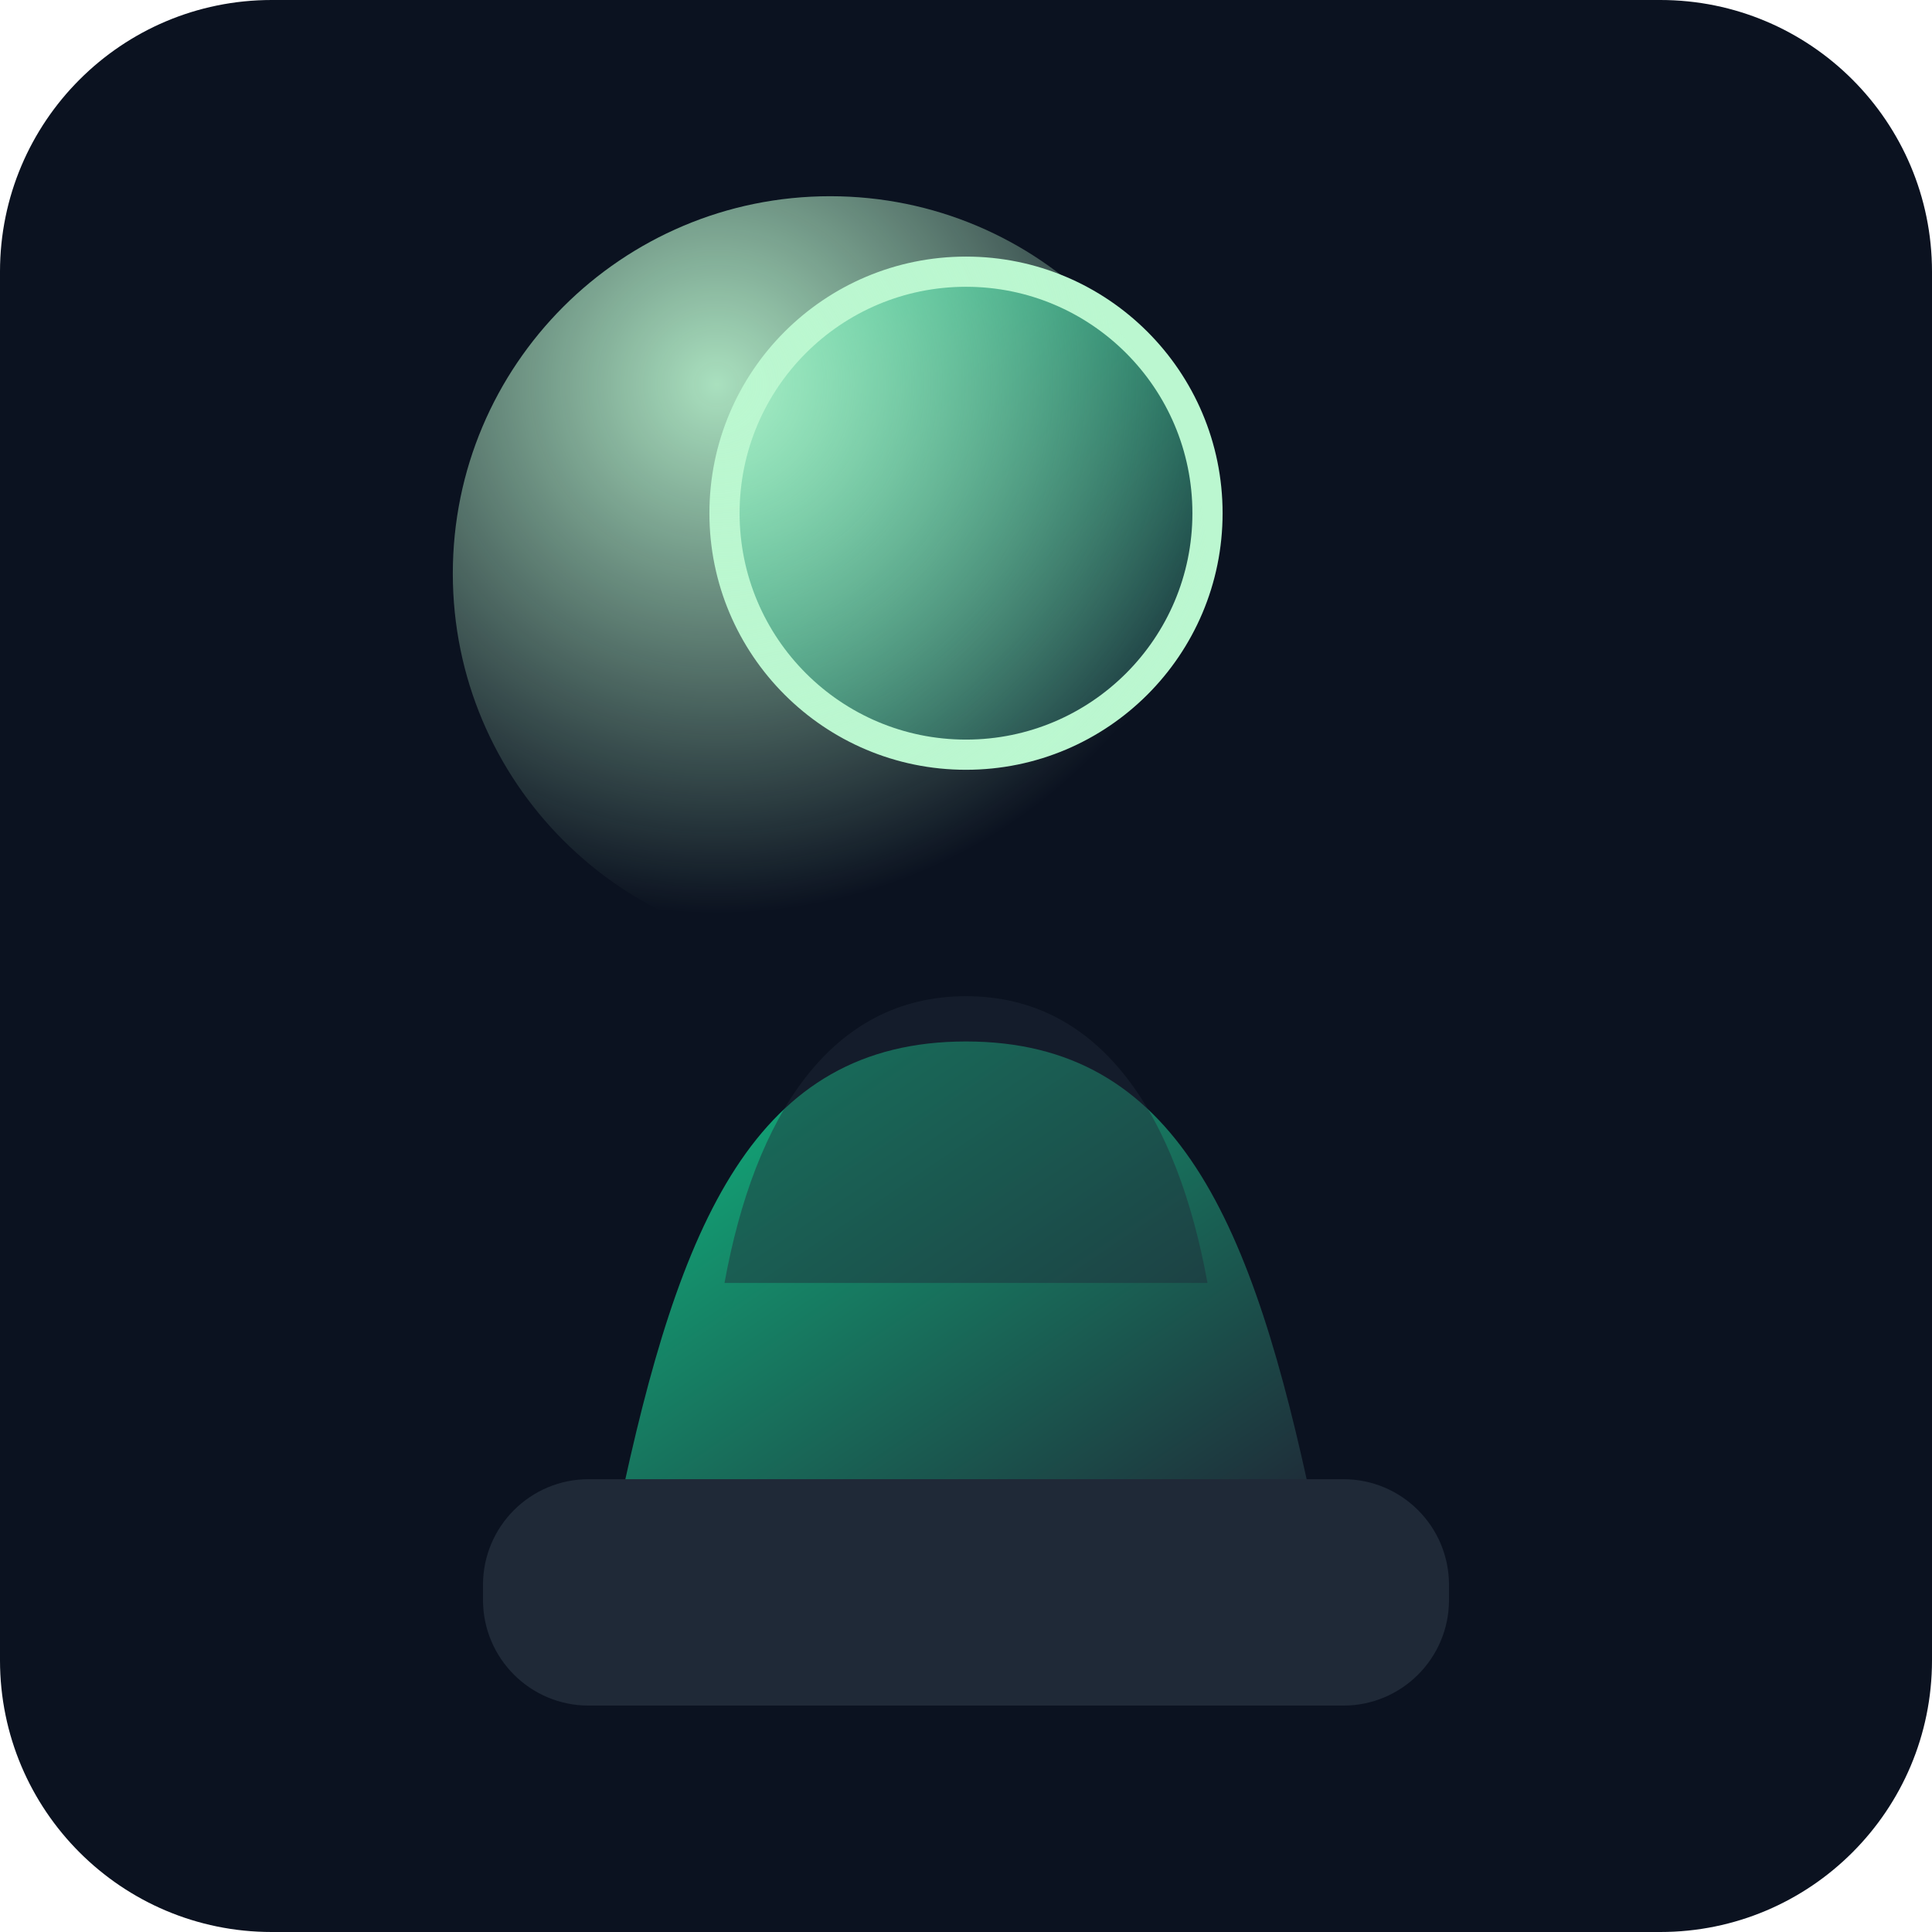
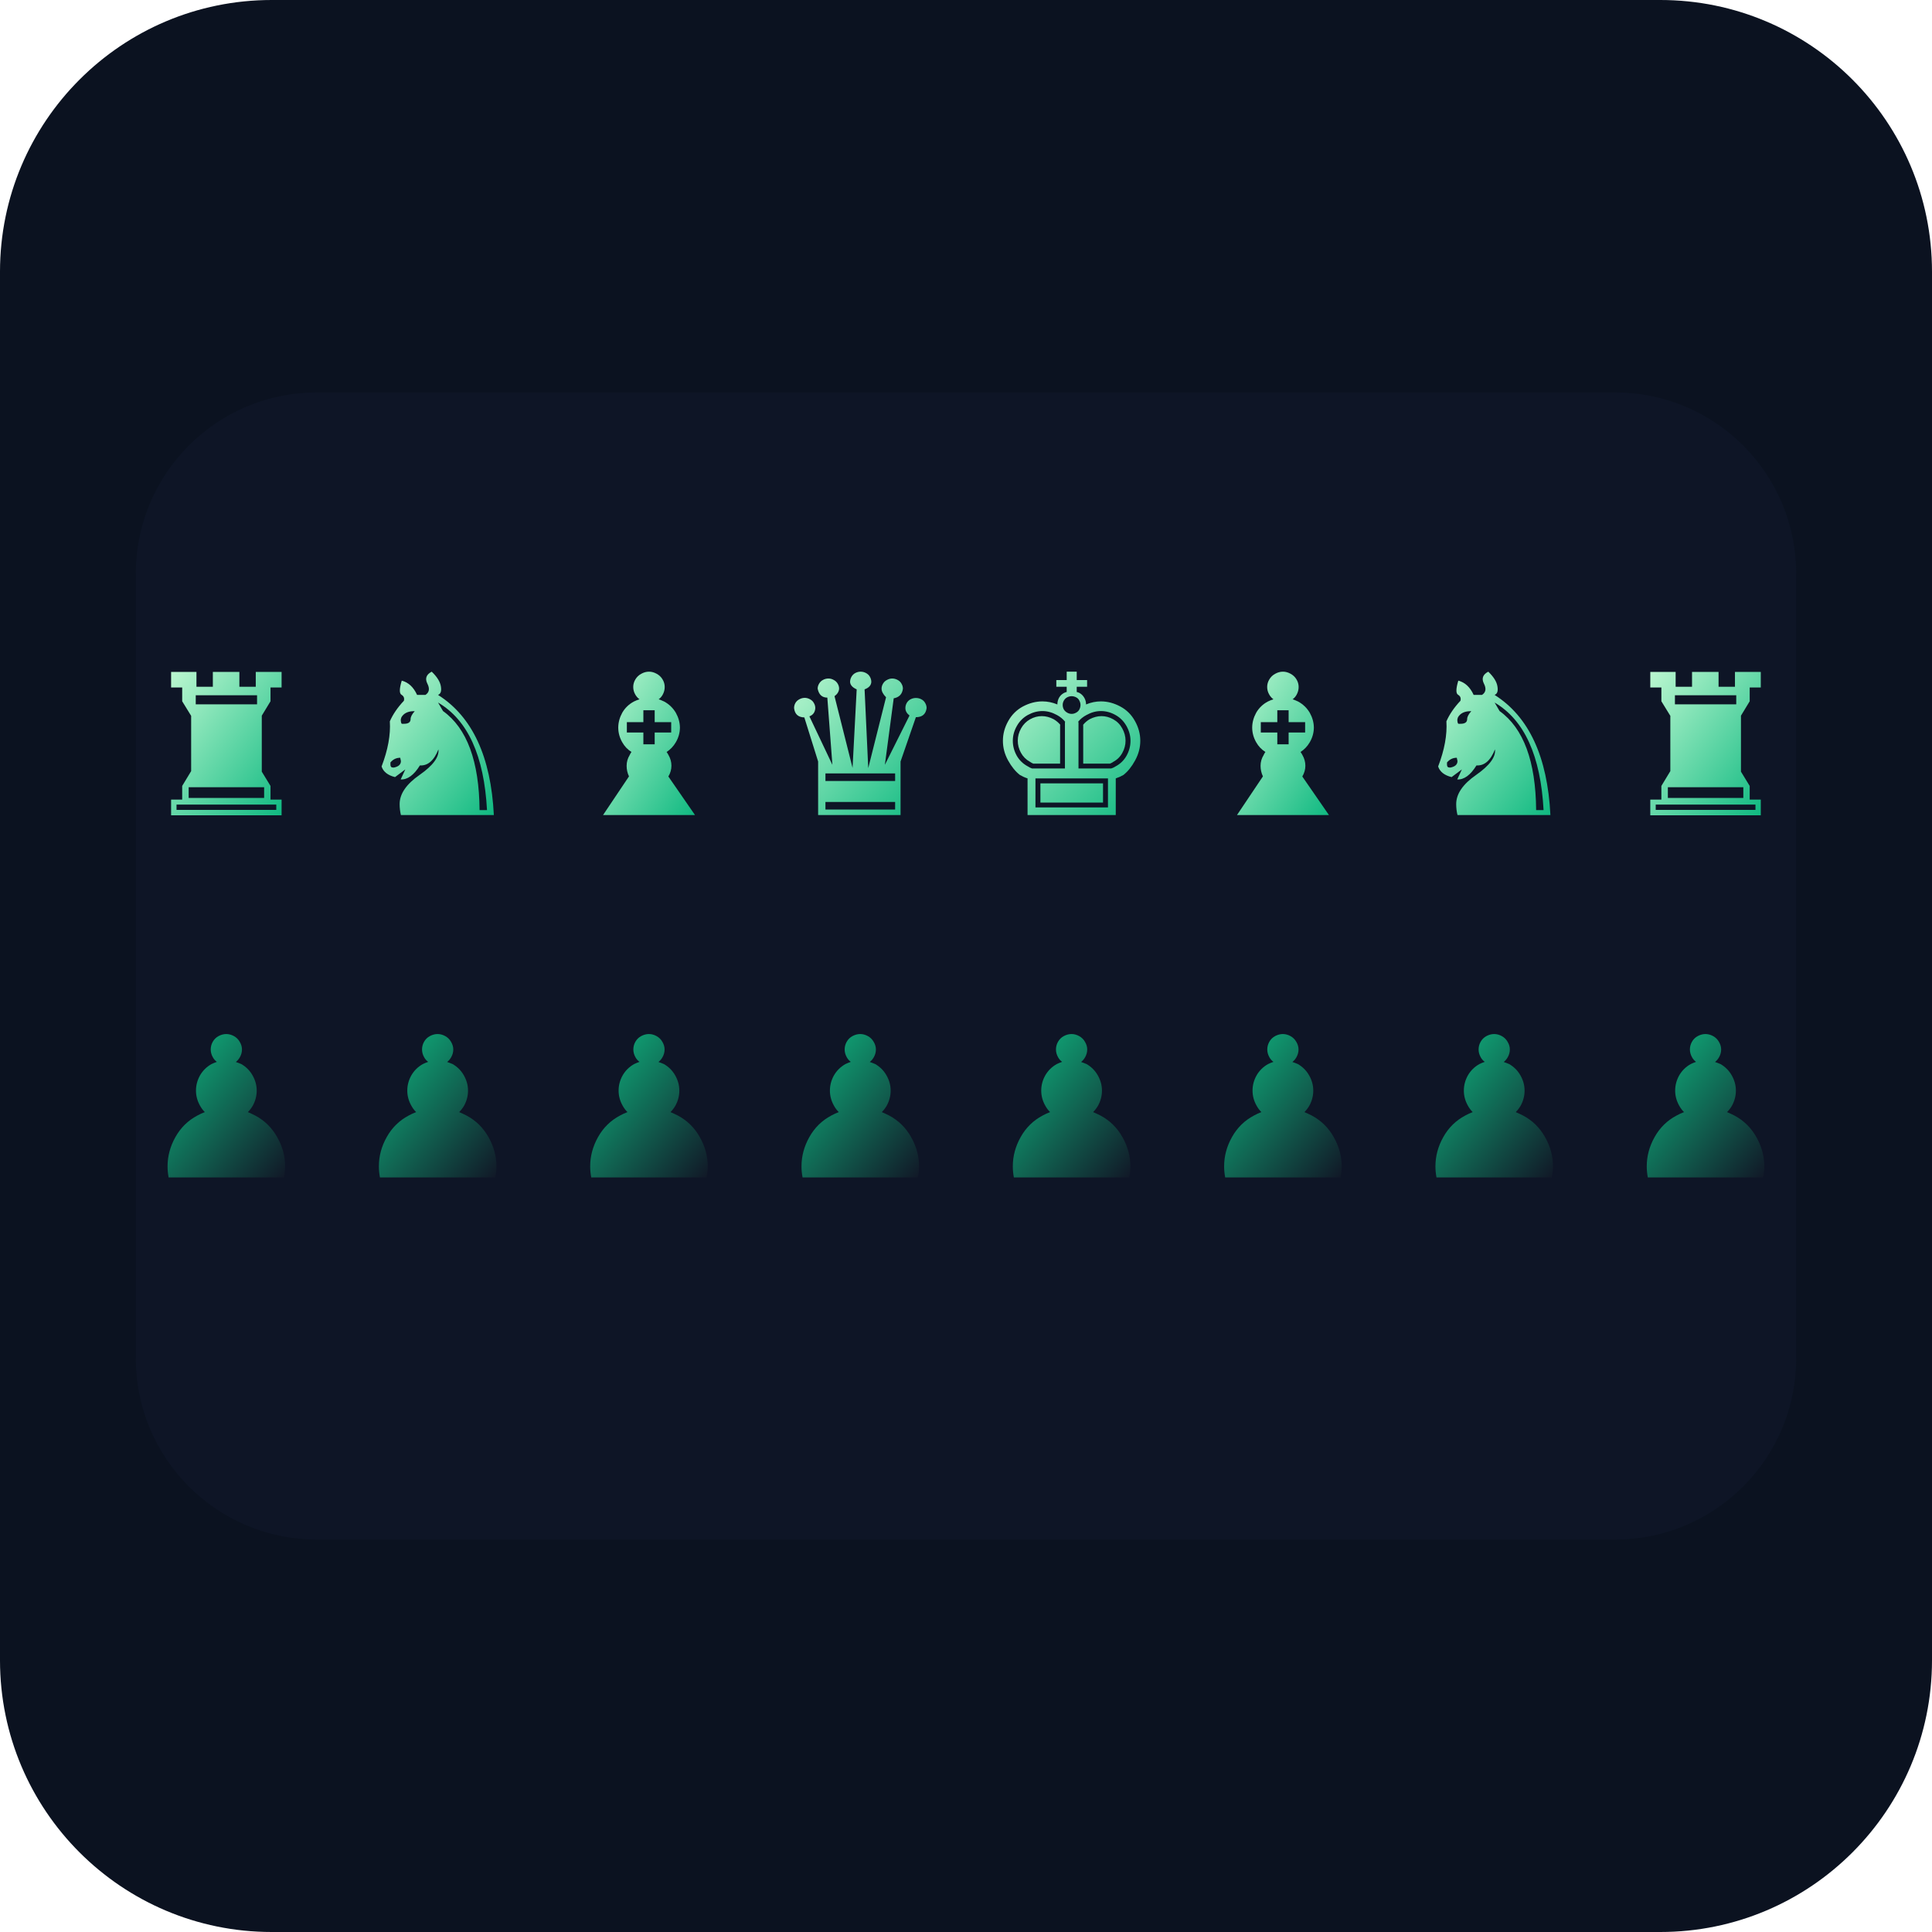
<svg xmlns="http://www.w3.org/2000/svg" width="256" height="256" viewBox="0 0 256 256">
  <defs>
-     <radialGradient id="shine" cx="35%" cy="25%" r="70%">
-       <stop offset="0%" stop-color="#bbf7d0" stop-opacity="0.9" />
-       <stop offset="100%" stop-color="#bbf7d0" stop-opacity="0" />
-     </radialGradient>
-     <linearGradient id="body" x1="0" y1="0" x2="1" y2="1">
+     <linearGradient id="piece" x1="0" y1="0" x2="1" y2="1">
      <stop offset="0%" stop-color="#10b981" />
-       <stop offset="100%" stop-color="#1f2937" />
+       <stop offset="100%" stop-color="#111827" />
+     </linearGradient>
+     <linearGradient id="pieceAlt" x1="0" y1="0" x2="1" y2="1">
+       <stop offset="0%" stop-color="#bbf7d0" />
+       <stop offset="100%" stop-color="#10b981" />
    </linearGradient>
  </defs>
  <rect width="256" height="256" rx="36" fill="#0b1220" />
-   <circle cx="128" cy="68" r="32" fill="url(#body)" stroke="#bbf7d0" stroke-width="4" />
-   <path d="M82 200c8-38 18-62 46-62s38 24 46 62" fill="url(#body)" />
-   <path d="M96 170c4-22 14-38 32-38s28 16 32 38" fill="#1f2937" opacity="0.45" />
-   <rect x="64" y="196" width="128" height="30" rx="14" fill="#1f2937" />
-   <circle cx="110" cy="76" r="50" fill="url(#shine)" />
+   <rect x="18" y="52" width="220" height="152" rx="24" fill="#0f172a" opacity="0.65" />
+   <g font-family="'DejaVu Sans','Segoe UI Symbol','Noto Sans Symbols2','Apple Symbols',sans-serif" font-size="26" font-weight="700" text-anchor="middle">
+     <text x="30" y="108" fill="url(#pieceAlt)">♜</text>
+     <text x="58" y="108" fill="url(#pieceAlt)">♞</text>
+     <text x="86" y="108" fill="url(#pieceAlt)">♝</text>
+     <text x="114" y="108" fill="url(#pieceAlt)">♛</text>
+     <text x="142" y="108" fill="url(#pieceAlt)">♚</text>
+     <text x="170" y="108" fill="url(#pieceAlt)">♝</text>
+     <text x="198" y="108" fill="url(#pieceAlt)">♞</text>
+     <text x="226" y="108" fill="url(#pieceAlt)">♜</text>
+     <text x="30" y="156" fill="url(#piece)">♟</text>
+     <text x="58" y="156" fill="url(#piece)">♟</text>
+     <text x="86" y="156" fill="url(#piece)">♟</text>
+     <text x="114" y="156" fill="url(#piece)">♟</text>
+     <text x="142" y="156" fill="url(#piece)">♟</text>
+     <text x="170" y="156" fill="url(#piece)">♟</text>
+     <text x="198" y="156" fill="url(#piece)">♟</text>
+     <text x="226" y="156" fill="url(#piece)">♟</text>
+   </g>
</svg>
